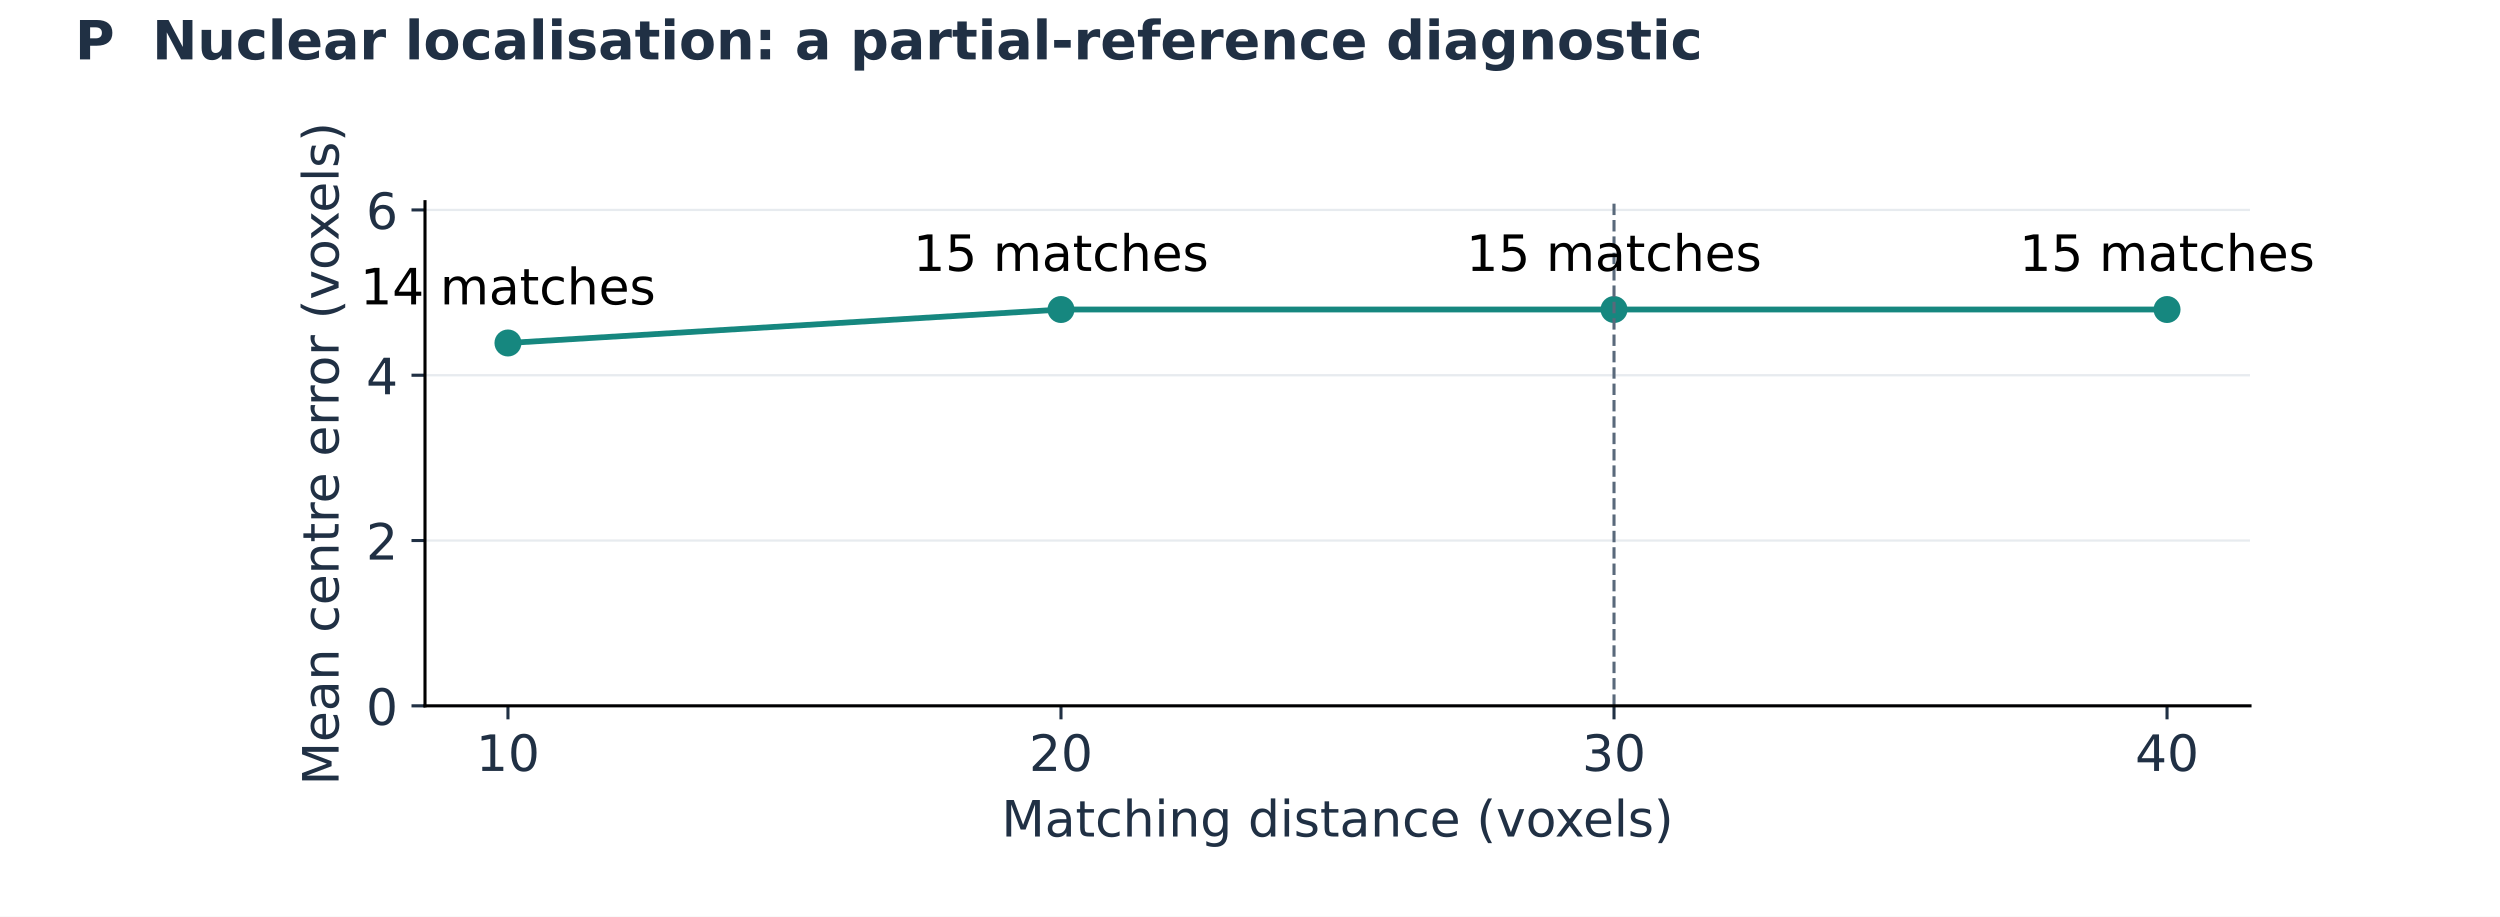
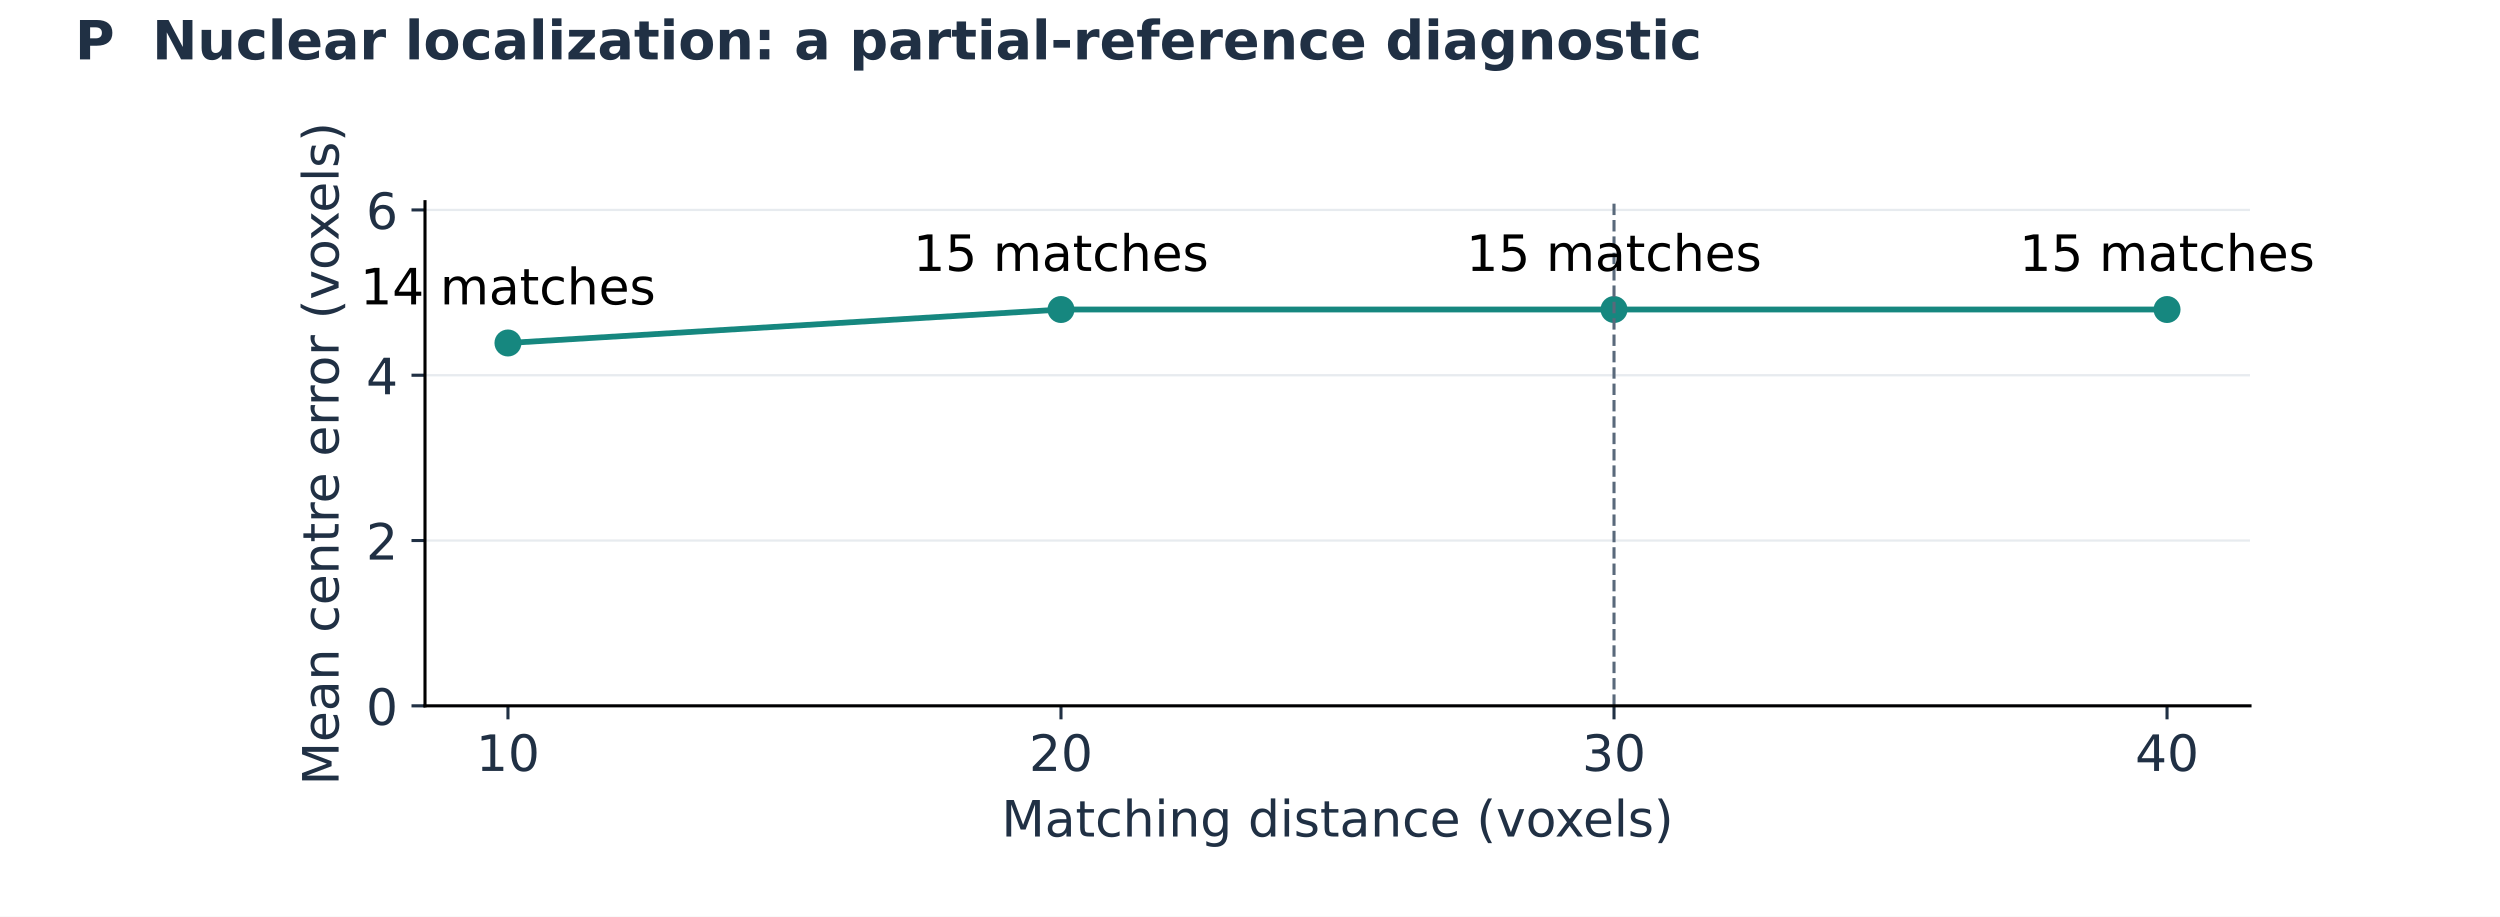
<svg xmlns="http://www.w3.org/2000/svg" xmlns:xlink="http://www.w3.org/1999/xlink" width="648pt" height="237.6pt" viewBox="0 0 648 237.6" version="1.1">
  <defs>
    <style type="text/css">*{stroke-linejoin: round; stroke-linecap: butt}</style>
  </defs>
  <g id="figure_1">
    <g id="patch_1">
      <path d="M 0 237.6 L 648 237.6 L 648 0 L 0 0 z " style="fill: #ffffff" />
    </g>
    <g id="axes_1">
      <g id="text_1">
        <g style="fill: #203044" transform="translate(19.44 15.38981) scale(0.14 -0.14)">
          <defs>
            <path id="DejaVuSans-Bold-33" d="M 588 4666 L 2584 4666 Q 3475 4666 3951 4270 Q 4428 3875 4428 3144 Q 4428 2409 3951 2014 Q 3475 1619 2584 1619 L 1791 1619 L 1791 0 L 588 0 L 588 4666 z M 1791 3794 L 1791 2491 L 2456 2491 Q 2806 2491 2997 2661 Q 3188 2831 3188 3144 Q 3188 3456 2997 3625 Q 2806 3794 2456 3794 L 1791 3794 z " transform="scale(0.015625)" />
            <path id="DejaVuSans-Bold-3" transform="scale(0.015625)" />
            <path id="DejaVuSans-Bold-31" d="M 588 4666 L 1931 4666 L 3628 1466 L 3628 4666 L 4769 4666 L 4769 0 L 3425 0 L 1728 3200 L 1728 0 L 588 0 L 588 4666 z " transform="scale(0.015625)" />
            <path id="DejaVuSans-Bold-58" d="M 500 1363 L 500 3500 L 1625 3500 L 1625 3150 Q 1625 2866 1622 2436 Q 1619 2006 1619 1863 Q 1619 1441 1641 1255 Q 1663 1069 1716 984 Q 1784 875 1895 815 Q 2006 756 2150 756 Q 2500 756 2700 1025 Q 2900 1294 2900 1772 L 2900 3500 L 4019 3500 L 4019 0 L 2900 0 L 2900 506 Q 2647 200 2364 54 Q 2081 -91 1741 -91 Q 1134 -91 817 281 Q 500 653 500 1363 z " transform="scale(0.015625)" />
            <path id="DejaVuSans-Bold-46" d="M 3366 3391 L 3366 2478 Q 3138 2634 2908 2709 Q 2678 2784 2431 2784 Q 1963 2784 1702 2511 Q 1441 2238 1441 1747 Q 1441 1256 1702 982 Q 1963 709 2431 709 Q 2694 709 2930 787 Q 3166 866 3366 1019 L 3366 103 Q 3103 6 2833 -42 Q 2563 -91 2291 -91 Q 1344 -91 809 395 Q 275 881 275 1747 Q 275 2613 809 3098 Q 1344 3584 2291 3584 Q 2566 3584 2833 3536 Q 3100 3488 3366 3391 z " transform="scale(0.015625)" />
            <path id="DejaVuSans-Bold-4f" d="M 538 4863 L 1656 4863 L 1656 0 L 538 0 L 538 4863 z " transform="scale(0.015625)" />
            <path id="DejaVuSans-Bold-48" d="M 4031 1759 L 4031 1441 L 1416 1441 Q 1456 1047 1700 850 Q 1944 653 2381 653 Q 2734 653 3104 758 Q 3475 863 3866 1075 L 3866 213 Q 3469 63 3072 -14 Q 2675 -91 2278 -91 Q 1328 -91 801 392 Q 275 875 275 1747 Q 275 2603 792 3093 Q 1309 3584 2216 3584 Q 3041 3584 3536 3087 Q 4031 2591 4031 1759 z M 2881 2131 Q 2881 2450 2695 2645 Q 2509 2841 2209 2841 Q 1884 2841 1681 2658 Q 1478 2475 1428 2131 L 2881 2131 z " transform="scale(0.015625)" />
            <path id="DejaVuSans-Bold-44" d="M 2106 1575 Q 1756 1575 1579 1456 Q 1403 1338 1403 1106 Q 1403 894 1545 773 Q 1688 653 1941 653 Q 2256 653 2472 879 Q 2688 1106 2688 1447 L 2688 1575 L 2106 1575 z M 3816 1997 L 3816 0 L 2688 0 L 2688 519 Q 2463 200 2181 54 Q 1900 -91 1497 -91 Q 953 -91 614 226 Q 275 544 275 1050 Q 275 1666 698 1953 Q 1122 2241 2028 2241 L 2688 2241 L 2688 2328 Q 2688 2594 2478 2717 Q 2269 2841 1825 2841 Q 1466 2841 1156 2769 Q 847 2697 581 2553 L 581 3406 Q 941 3494 1303 3539 Q 1666 3584 2028 3584 Q 2975 3584 3395 3211 Q 3816 2838 3816 1997 z " transform="scale(0.015625)" />
            <path id="DejaVuSans-Bold-55" d="M 3138 2547 Q 2991 2616 2845 2648 Q 2700 2681 2553 2681 Q 2122 2681 1889 2404 Q 1656 2128 1656 1613 L 1656 0 L 538 0 L 538 3500 L 1656 3500 L 1656 2925 Q 1872 3269 2151 3426 Q 2431 3584 2822 3584 Q 2878 3584 2943 3579 Q 3009 3575 3134 3559 L 3138 2547 z " transform="scale(0.015625)" />
            <path id="DejaVuSans-Bold-52" d="M 2203 2784 Q 1831 2784 1636 2517 Q 1441 2250 1441 1747 Q 1441 1244 1636 976 Q 1831 709 2203 709 Q 2569 709 2762 976 Q 2956 1244 2956 1747 Q 2956 2250 2762 2517 Q 2569 2784 2203 2784 z M 2203 3584 Q 3106 3584 3614 3096 Q 4122 2609 4122 1747 Q 4122 884 3614 396 Q 3106 -91 2203 -91 Q 1297 -91 786 396 Q 275 884 275 1747 Q 275 2609 786 3096 Q 1297 3584 2203 3584 z " transform="scale(0.015625)" />
            <path id="DejaVuSans-Bold-4c" d="M 538 3500 L 1656 3500 L 1656 0 L 538 0 L 538 3500 z M 538 4863 L 1656 4863 L 1656 3950 L 538 3950 L 538 4863 z " transform="scale(0.015625)" />
-             <path id="DejaVuSans-Bold-56" d="M 3272 3391 L 3272 2541 Q 2913 2691 2578 2766 Q 2244 2841 1947 2841 Q 1628 2841 1473 2761 Q 1319 2681 1319 2516 Q 1319 2381 1436 2309 Q 1553 2238 1856 2203 L 2053 2175 Q 2913 2066 3209 1816 Q 3506 1566 3506 1031 Q 3506 472 3093 190 Q 2681 -91 1863 -91 Q 1516 -91 1145 -36 Q 775 19 384 128 L 384 978 Q 719 816 1070 734 Q 1422 653 1784 653 Q 2113 653 2278 743 Q 2444 834 2444 1013 Q 2444 1163 2330 1236 Q 2216 1309 1875 1350 L 1678 1375 Q 931 1469 631 1722 Q 331 1975 331 2491 Q 331 3047 712 3315 Q 1094 3584 1881 3584 Q 2191 3584 2531 3537 Q 2872 3491 3272 3391 z " transform="scale(0.015625)" />
+             <path id="DejaVuSans-Bold-5d" d="M 366 3500 L 3419 3500 L 3419 2719 L 1575 800 L 3419 800 L 3419 0 L 288 0 L 288 781 L 2131 2700 L 366 2700 L 366 3500 z " transform="scale(0.015625)" />
            <path id="DejaVuSans-Bold-57" d="M 1759 4494 L 1759 3500 L 2913 3500 L 2913 2700 L 1759 2700 L 1759 1216 Q 1759 972 1856 886 Q 1953 800 2241 800 L 2816 800 L 2816 0 L 1856 0 Q 1194 0 917 276 Q 641 553 641 1216 L 641 2700 L 84 2700 L 84 3500 L 641 3500 L 641 4494 L 1759 4494 z " transform="scale(0.015625)" />
            <path id="DejaVuSans-Bold-51" d="M 4056 2131 L 4056 0 L 2931 0 L 2931 347 L 2931 1631 Q 2931 2084 2911 2256 Q 2891 2428 2841 2509 Q 2775 2619 2662 2680 Q 2550 2741 2406 2741 Q 2056 2741 1856 2470 Q 1656 2200 1656 1722 L 1656 0 L 538 0 L 538 3500 L 1656 3500 L 1656 2988 Q 1909 3294 2193 3439 Q 2478 3584 2822 3584 Q 3428 3584 3742 3212 Q 4056 2841 4056 2131 z " transform="scale(0.015625)" />
            <path id="DejaVuSans-Bold-1d" d="M 716 3500 L 1844 3500 L 1844 2291 L 716 2291 L 716 3500 z M 716 1209 L 1844 1209 L 1844 0 L 716 0 L 716 1209 z " transform="scale(0.015625)" />
            <path id="DejaVuSans-Bold-53" d="M 1656 506 L 1656 -1331 L 538 -1331 L 538 3500 L 1656 3500 L 1656 2988 Q 1888 3294 2169 3439 Q 2450 3584 2816 3584 Q 3463 3584 3878 3070 Q 4294 2556 4294 1747 Q 4294 938 3878 423 Q 3463 -91 2816 -91 Q 2450 -91 2169 54 Q 1888 200 1656 506 z M 2400 2772 Q 2041 2772 1848 2508 Q 1656 2244 1656 1747 Q 1656 1250 1848 986 Q 2041 722 2400 722 Q 2759 722 2948 984 Q 3138 1247 3138 1747 Q 3138 2247 2948 2509 Q 2759 2772 2400 2772 z " transform="scale(0.015625)" />
            <path id="DejaVuSans-Bold-10" d="M 347 2297 L 2309 2297 L 2309 1388 L 347 1388 L 347 2297 z " transform="scale(0.015625)" />
            <path id="DejaVuSans-Bold-49" d="M 2841 4863 L 2841 4128 L 2222 4128 Q 1984 4128 1890 4042 Q 1797 3956 1797 3744 L 1797 3500 L 2753 3500 L 2753 2700 L 1797 2700 L 1797 0 L 678 0 L 678 2700 L 122 2700 L 122 3500 L 678 3500 L 678 3744 Q 678 4316 997 4589 Q 1316 4863 1984 4863 L 2841 4863 z " transform="scale(0.015625)" />
            <path id="DejaVuSans-Bold-47" d="M 2919 2988 L 2919 4863 L 4044 4863 L 4044 0 L 2919 0 L 2919 506 Q 2688 197 2409 53 Q 2131 -91 1766 -91 Q 1119 -91 703 423 Q 288 938 288 1747 Q 288 2556 703 3070 Q 1119 3584 1766 3584 Q 2128 3584 2408 3439 Q 2688 3294 2919 2988 z M 2181 722 Q 2541 722 2730 984 Q 2919 1247 2919 1747 Q 2919 2247 2730 2509 Q 2541 2772 2181 2772 Q 1825 2772 1636 2509 Q 1447 2247 1447 1747 Q 1447 1247 1636 984 Q 1825 722 2181 722 z " transform="scale(0.015625)" />
            <path id="DejaVuSans-Bold-4a" d="M 2919 594 Q 2688 288 2409 144 Q 2131 0 1766 0 Q 1125 0 706 504 Q 288 1009 288 1791 Q 288 2575 706 3076 Q 1125 3578 1766 3578 Q 2131 3578 2409 3434 Q 2688 3291 2919 2981 L 2919 3500 L 4044 3500 L 4044 353 Q 4044 -491 3511 -936 Q 2978 -1381 1966 -1381 Q 1638 -1381 1331 -1331 Q 1025 -1281 716 -1178 L 716 -306 Q 1009 -475 1290 -558 Q 1572 -641 1856 -641 Q 2406 -641 2662 -400 Q 2919 -159 2919 353 L 2919 594 z M 2181 2772 Q 1834 2772 1640 2515 Q 1447 2259 1447 1791 Q 1447 1309 1634 1061 Q 1822 813 2181 813 Q 2531 813 2725 1069 Q 2919 1325 2919 1791 Q 2919 2259 2725 2515 Q 2531 2772 2181 2772 z " transform="scale(0.015625)" />
+             <path id="DejaVuSans-Bold-56" d="M 3272 3391 L 3272 2541 Q 2913 2691 2578 2766 Q 2244 2841 1947 2841 Q 1628 2841 1473 2761 Q 1319 2681 1319 2516 Q 1319 2381 1436 2309 Q 1553 2238 1856 2203 L 2053 2175 Q 2913 2066 3209 1816 Q 3506 1566 3506 1031 Q 3506 472 3093 190 Q 2681 -91 1863 -91 Q 1516 -91 1145 -36 Q 775 19 384 128 L 384 978 Q 719 816 1070 734 Q 1422 653 1784 653 Q 2113 653 2278 743 Q 2444 834 2444 1013 Q 2444 1163 2330 1236 Q 2216 1309 1875 1350 L 1678 1375 Q 931 1469 631 1722 Q 331 1975 331 2491 Q 331 3047 712 3315 Q 1094 3584 1881 3584 Q 2191 3584 2531 3537 Q 2872 3491 3272 3391 z " transform="scale(0.015625)" />
          </defs>
          <use xlink:href="#DejaVuSans-Bold-33" />
          <use xlink:href="#DejaVuSans-Bold-3" transform="translate(73.29688 0)" />
          <use xlink:href="#DejaVuSans-Bold-3" transform="translate(108.1094 0)" />
          <use xlink:href="#DejaVuSans-Bold-31" transform="translate(142.9219 0)" />
          <use xlink:href="#DejaVuSans-Bold-58" transform="translate(226.6094 0)" />
          <use xlink:href="#DejaVuSans-Bold-46" transform="translate(297.7969 0)" />
          <use xlink:href="#DejaVuSans-Bold-4f" transform="translate(357.0781 0)" />
          <use xlink:href="#DejaVuSans-Bold-48" transform="translate(391.3594 0)" />
          <use xlink:href="#DejaVuSans-Bold-44" transform="translate(459.1875 0)" />
          <use xlink:href="#DejaVuSans-Bold-55" transform="translate(526.6719 0)" />
          <use xlink:href="#DejaVuSans-Bold-3" transform="translate(575.9844 0)" />
          <use xlink:href="#DejaVuSans-Bold-4f" transform="translate(610.7969 0)" />
          <use xlink:href="#DejaVuSans-Bold-52" transform="translate(645.0781 0)" />
          <use xlink:href="#DejaVuSans-Bold-46" transform="translate(713.7812 0)" />
          <use xlink:href="#DejaVuSans-Bold-44" transform="translate(773.0625 0)" />
          <use xlink:href="#DejaVuSans-Bold-4f" transform="translate(840.5469 0)" />
          <use xlink:href="#DejaVuSans-Bold-4c" transform="translate(874.8281 0)" />
-           <use xlink:href="#DejaVuSans-Bold-56" transform="translate(909.1094 0)" />
-           <use xlink:href="#DejaVuSans-Bold-44" transform="translate(968.625 0)" />
-           <use xlink:href="#DejaVuSans-Bold-57" transform="translate(1036.109 0)" />
-           <use xlink:href="#DejaVuSans-Bold-4c" transform="translate(1083.906 0)" />
-           <use xlink:href="#DejaVuSans-Bold-52" transform="translate(1118.188 0)" />
-           <use xlink:href="#DejaVuSans-Bold-51" transform="translate(1186.891 0)" />
-           <use xlink:href="#DejaVuSans-Bold-1d" transform="translate(1258.078 0)" />
-           <use xlink:href="#DejaVuSans-Bold-3" transform="translate(1298.062 0)" />
-           <use xlink:href="#DejaVuSans-Bold-44" transform="translate(1332.875 0)" />
-           <use xlink:href="#DejaVuSans-Bold-3" transform="translate(1400.359 0)" />
-           <use xlink:href="#DejaVuSans-Bold-53" transform="translate(1435.172 0)" />
-           <use xlink:href="#DejaVuSans-Bold-44" transform="translate(1506.75 0)" />
-           <use xlink:href="#DejaVuSans-Bold-55" transform="translate(1574.234 0)" />
-           <use xlink:href="#DejaVuSans-Bold-57" transform="translate(1623.547 0)" />
-           <use xlink:href="#DejaVuSans-Bold-4c" transform="translate(1671.344 0)" />
-           <use xlink:href="#DejaVuSans-Bold-44" transform="translate(1705.625 0)" />
-           <use xlink:href="#DejaVuSans-Bold-4f" transform="translate(1773.109 0)" />
-           <use xlink:href="#DejaVuSans-Bold-10" transform="translate(1807.391 0)" />
-           <use xlink:href="#DejaVuSans-Bold-55" transform="translate(1848.891 0)" />
-           <use xlink:href="#DejaVuSans-Bold-48" transform="translate(1898.203 0)" />
-           <use xlink:href="#DejaVuSans-Bold-49" transform="translate(1966.031 0)" />
-           <use xlink:href="#DejaVuSans-Bold-48" transform="translate(2009.531 0)" />
-           <use xlink:href="#DejaVuSans-Bold-55" transform="translate(2077.359 0)" />
-           <use xlink:href="#DejaVuSans-Bold-48" transform="translate(2126.672 0)" />
-           <use xlink:href="#DejaVuSans-Bold-51" transform="translate(2194.5 0)" />
-           <use xlink:href="#DejaVuSans-Bold-46" transform="translate(2265.688 0)" />
-           <use xlink:href="#DejaVuSans-Bold-48" transform="translate(2324.969 0)" />
-           <use xlink:href="#DejaVuSans-Bold-3" transform="translate(2392.797 0)" />
-           <use xlink:href="#DejaVuSans-Bold-47" transform="translate(2427.609 0)" />
-           <use xlink:href="#DejaVuSans-Bold-4c" transform="translate(2499.188 0)" />
-           <use xlink:href="#DejaVuSans-Bold-44" transform="translate(2533.469 0)" />
-           <use xlink:href="#DejaVuSans-Bold-4a" transform="translate(2600.953 0)" />
-           <use xlink:href="#DejaVuSans-Bold-51" transform="translate(2672.531 0)" />
-           <use xlink:href="#DejaVuSans-Bold-52" transform="translate(2743.719 0)" />
-           <use xlink:href="#DejaVuSans-Bold-56" transform="translate(2812.422 0)" />
-           <use xlink:href="#DejaVuSans-Bold-57" transform="translate(2871.938 0)" />
-           <use xlink:href="#DejaVuSans-Bold-4c" transform="translate(2919.734 0)" />
-           <use xlink:href="#DejaVuSans-Bold-46" transform="translate(2954.016 0)" />
+           <use xlink:href="#DejaVuSans-Bold-5d" transform="translate(909.1094 0)" />
+           <use xlink:href="#DejaVuSans-Bold-44" transform="translate(967.3125 0)" />
+           <use xlink:href="#DejaVuSans-Bold-57" transform="translate(1034.797 0)" />
+           <use xlink:href="#DejaVuSans-Bold-4c" transform="translate(1082.594 0)" />
+           <use xlink:href="#DejaVuSans-Bold-52" transform="translate(1116.875 0)" />
+           <use xlink:href="#DejaVuSans-Bold-51" transform="translate(1185.578 0)" />
+           <use xlink:href="#DejaVuSans-Bold-1d" transform="translate(1256.766 0)" />
+           <use xlink:href="#DejaVuSans-Bold-3" transform="translate(1296.75 0)" />
+           <use xlink:href="#DejaVuSans-Bold-44" transform="translate(1331.562 0)" />
+           <use xlink:href="#DejaVuSans-Bold-3" transform="translate(1399.047 0)" />
+           <use xlink:href="#DejaVuSans-Bold-53" transform="translate(1433.859 0)" />
+           <use xlink:href="#DejaVuSans-Bold-44" transform="translate(1505.438 0)" />
+           <use xlink:href="#DejaVuSans-Bold-55" transform="translate(1572.922 0)" />
+           <use xlink:href="#DejaVuSans-Bold-57" transform="translate(1622.234 0)" />
+           <use xlink:href="#DejaVuSans-Bold-4c" transform="translate(1670.031 0)" />
+           <use xlink:href="#DejaVuSans-Bold-44" transform="translate(1704.312 0)" />
+           <use xlink:href="#DejaVuSans-Bold-4f" transform="translate(1771.797 0)" />
+           <use xlink:href="#DejaVuSans-Bold-10" transform="translate(1806.078 0)" />
+           <use xlink:href="#DejaVuSans-Bold-55" transform="translate(1847.578 0)" />
+           <use xlink:href="#DejaVuSans-Bold-48" transform="translate(1896.891 0)" />
+           <use xlink:href="#DejaVuSans-Bold-49" transform="translate(1964.719 0)" />
+           <use xlink:href="#DejaVuSans-Bold-48" transform="translate(2008.219 0)" />
+           <use xlink:href="#DejaVuSans-Bold-55" transform="translate(2076.047 0)" />
+           <use xlink:href="#DejaVuSans-Bold-48" transform="translate(2125.359 0)" />
+           <use xlink:href="#DejaVuSans-Bold-51" transform="translate(2193.188 0)" />
+           <use xlink:href="#DejaVuSans-Bold-46" transform="translate(2264.375 0)" />
+           <use xlink:href="#DejaVuSans-Bold-48" transform="translate(2323.656 0)" />
+           <use xlink:href="#DejaVuSans-Bold-3" transform="translate(2391.484 0)" />
+           <use xlink:href="#DejaVuSans-Bold-47" transform="translate(2426.297 0)" />
+           <use xlink:href="#DejaVuSans-Bold-4c" transform="translate(2497.875 0)" />
+           <use xlink:href="#DejaVuSans-Bold-44" transform="translate(2532.156 0)" />
+           <use xlink:href="#DejaVuSans-Bold-4a" transform="translate(2599.641 0)" />
+           <use xlink:href="#DejaVuSans-Bold-51" transform="translate(2671.219 0)" />
+           <use xlink:href="#DejaVuSans-Bold-52" transform="translate(2742.406 0)" />
+           <use xlink:href="#DejaVuSans-Bold-56" transform="translate(2811.109 0)" />
+           <use xlink:href="#DejaVuSans-Bold-57" transform="translate(2870.625 0)" />
+           <use xlink:href="#DejaVuSans-Bold-4c" transform="translate(2918.422 0)" />
+           <use xlink:href="#DejaVuSans-Bold-46" transform="translate(2952.703 0)" />
        </g>
      </g>
    </g>
    <g id="axes_2">
      <g id="patch_2">
        <path d="M 110.16 182.952 L 583.2 182.952 L 583.2 52.272 L 110.16 52.272 z " style="fill: #ffffff" />
      </g>
      <g id="matplotlib.axis_1">
        <g id="xtick_1">
          <g id="line2d_1">
            <defs>
-               <path id="m817cbcce31" d="M 0 0 L 0 3.5 " style="stroke: #203044; stroke-width: 0.8" />
+               <path id="m02e04099f9" d="M 0 0 L 0 3.5 " style="stroke: #203044; stroke-width: 0.8" />
            </defs>
            <g>
-               <use xlink:href="#m817cbcce31" x="131.662" y="182.952" style="fill: #203044; stroke: #203044; stroke-width: 0.8" />
+               <use xlink:href="#m02e04099f9" x="131.662" y="182.952" style="fill: #203044; stroke: #203044; stroke-width: 0.8" />
            </g>
          </g>
          <g id="text_2">
            <g style="fill: #203044" transform="translate(123.3906 199.829) scale(0.13 -0.13)">
              <defs>
                <path id="DejaVuSans-14" d="M 794 531 L 1825 531 L 1825 4091 L 703 3866 L 703 4441 L 1819 4666 L 2450 4666 L 2450 531 L 3481 531 L 3481 0 L 794 0 L 794 531 z " transform="scale(0.015625)" />
                <path id="DejaVuSans-13" d="M 2034 4250 Q 1547 4250 1301 3770 Q 1056 3291 1056 2328 Q 1056 1369 1301 889 Q 1547 409 2034 409 Q 2525 409 2770 889 Q 3016 1369 3016 2328 Q 3016 3291 2770 3770 Q 2525 4250 2034 4250 z M 2034 4750 Q 2819 4750 3233 4129 Q 3647 3509 3647 2328 Q 3647 1150 3233 529 Q 2819 -91 2034 -91 Q 1250 -91 836 529 Q 422 1150 422 2328 Q 422 3509 836 4129 Q 1250 4750 2034 4750 z " transform="scale(0.015625)" />
              </defs>
              <use xlink:href="#DejaVuSans-14" />
              <use xlink:href="#DejaVuSans-13" transform="translate(63.625 0)" />
            </g>
          </g>
        </g>
        <g id="xtick_2">
          <g id="line2d_2">
            <g>
-               <use xlink:href="#m817cbcce31" x="275.007" y="182.952" style="fill: #203044; stroke: #203044; stroke-width: 0.8" />
+               <use xlink:href="#m02e04099f9" x="275.007" y="182.952" style="fill: #203044; stroke: #203044; stroke-width: 0.8" />
            </g>
          </g>
          <g id="text_3">
            <g style="fill: #203044" transform="translate(266.736 199.829) scale(0.13 -0.13)">
              <defs>
                <path id="DejaVuSans-15" d="M 1228 531 L 3431 531 L 3431 0 L 469 0 L 469 531 Q 828 903 1448 1529 Q 2069 2156 2228 2338 Q 2531 2678 2651 2914 Q 2772 3150 2772 3378 Q 2772 3750 2511 3984 Q 2250 4219 1831 4219 Q 1534 4219 1204 4116 Q 875 4013 500 3803 L 500 4441 Q 881 4594 1212 4672 Q 1544 4750 1819 4750 Q 2544 4750 2975 4387 Q 3406 4025 3406 3419 Q 3406 3131 3298 2873 Q 3191 2616 2906 2266 Q 2828 2175 2409 1742 Q 1991 1309 1228 531 z " transform="scale(0.015625)" />
              </defs>
              <use xlink:href="#DejaVuSans-15" />
              <use xlink:href="#DejaVuSans-13" transform="translate(63.625 0)" />
            </g>
          </g>
        </g>
        <g id="xtick_3">
          <g id="line2d_3">
            <g>
-               <use xlink:href="#m817cbcce31" x="418.353" y="182.952" style="fill: #203044; stroke: #203044; stroke-width: 0.8" />
+               <use xlink:href="#m02e04099f9" x="418.353" y="182.952" style="fill: #203044; stroke: #203044; stroke-width: 0.8" />
            </g>
          </g>
          <g id="text_4">
            <g style="fill: #203044" transform="translate(410.0815 199.829) scale(0.13 -0.13)">
              <defs>
                <path id="DejaVuSans-16" d="M 2597 2516 Q 3050 2419 3304 2112 Q 3559 1806 3559 1356 Q 3559 666 3084 287 Q 2609 -91 1734 -91 Q 1441 -91 1130 -33 Q 819 25 488 141 L 488 750 Q 750 597 1062 519 Q 1375 441 1716 441 Q 2309 441 2620 675 Q 2931 909 2931 1356 Q 2931 1769 2642 2001 Q 2353 2234 1838 2234 L 1294 2234 L 1294 2753 L 1863 2753 Q 2328 2753 2575 2939 Q 2822 3125 2822 3475 Q 2822 3834 2567 4026 Q 2313 4219 1838 4219 Q 1578 4219 1281 4162 Q 984 4106 628 3988 L 628 4550 Q 988 4650 1302 4700 Q 1616 4750 1894 4750 Q 2613 4750 3031 4423 Q 3450 4097 3450 3541 Q 3450 3153 3228 2886 Q 3006 2619 2597 2516 z " transform="scale(0.015625)" />
              </defs>
              <use xlink:href="#DejaVuSans-16" />
              <use xlink:href="#DejaVuSans-13" transform="translate(63.625 0)" />
            </g>
          </g>
        </g>
        <g id="xtick_4">
          <g id="line2d_4">
            <g>
-               <use xlink:href="#m817cbcce31" x="561.698" y="182.952" style="fill: #203044; stroke: #203044; stroke-width: 0.8" />
+               <use xlink:href="#m02e04099f9" x="561.698" y="182.952" style="fill: #203044; stroke: #203044; stroke-width: 0.8" />
            </g>
          </g>
          <g id="text_5">
            <g style="fill: #203044" transform="translate(553.4269 199.829) scale(0.13 -0.13)">
              <defs>
                <path id="DejaVuSans-17" d="M 2419 4116 L 825 1625 L 2419 1625 L 2419 4116 z M 2253 4666 L 3047 4666 L 3047 1625 L 3713 1625 L 3713 1100 L 3047 1100 L 3047 0 L 2419 0 L 2419 1100 L 313 1100 L 313 1709 L 2253 4666 z " transform="scale(0.015625)" />
              </defs>
              <use xlink:href="#DejaVuSans-17" />
              <use xlink:href="#DejaVuSans-13" transform="translate(63.625 0)" />
            </g>
          </g>
        </g>
        <g id="text_6">
          <g style="fill: #203044" transform="translate(259.5861 216.83) scale(0.13 -0.13)">
            <defs>
              <path id="DejaVuSans-30" d="M 628 4666 L 1569 4666 L 2759 1491 L 3956 4666 L 4897 4666 L 4897 0 L 4281 0 L 4281 4097 L 3078 897 L 2444 897 L 1241 4097 L 1241 0 L 628 0 L 628 4666 z " transform="scale(0.015625)" />
              <path id="DejaVuSans-44" d="M 2194 1759 Q 1497 1759 1228 1600 Q 959 1441 959 1056 Q 959 750 1161 570 Q 1363 391 1709 391 Q 2188 391 2477 730 Q 2766 1069 2766 1631 L 2766 1759 L 2194 1759 z M 3341 1997 L 3341 0 L 2766 0 L 2766 531 Q 2569 213 2275 61 Q 1981 -91 1556 -91 Q 1019 -91 701 211 Q 384 513 384 1019 Q 384 1609 779 1909 Q 1175 2209 1959 2209 L 2766 2209 L 2766 2266 Q 2766 2663 2505 2880 Q 2244 3097 1772 3097 Q 1472 3097 1187 3025 Q 903 2953 641 2809 L 641 3341 Q 956 3463 1253 3523 Q 1550 3584 1831 3584 Q 2591 3584 2966 3190 Q 3341 2797 3341 1997 z " transform="scale(0.015625)" />
              <path id="DejaVuSans-57" d="M 1172 4494 L 1172 3500 L 2356 3500 L 2356 3053 L 1172 3053 L 1172 1153 Q 1172 725 1289 603 Q 1406 481 1766 481 L 2356 481 L 2356 0 L 1766 0 Q 1100 0 847 248 Q 594 497 594 1153 L 594 3053 L 172 3053 L 172 3500 L 594 3500 L 594 4494 L 1172 4494 z " transform="scale(0.015625)" />
              <path id="DejaVuSans-46" d="M 3122 3366 L 3122 2828 Q 2878 2963 2633 3030 Q 2388 3097 2138 3097 Q 1578 3097 1268 2742 Q 959 2388 959 1747 Q 959 1106 1268 751 Q 1578 397 2138 397 Q 2388 397 2633 464 Q 2878 531 3122 666 L 3122 134 Q 2881 22 2623 -34 Q 2366 -91 2075 -91 Q 1284 -91 818 406 Q 353 903 353 1747 Q 353 2603 823 3093 Q 1294 3584 2113 3584 Q 2378 3584 2631 3529 Q 2884 3475 3122 3366 z " transform="scale(0.015625)" />
              <path id="DejaVuSans-4b" d="M 3513 2113 L 3513 0 L 2938 0 L 2938 2094 Q 2938 2591 2744 2837 Q 2550 3084 2163 3084 Q 1697 3084 1428 2787 Q 1159 2491 1159 1978 L 1159 0 L 581 0 L 581 4863 L 1159 4863 L 1159 2956 Q 1366 3272 1645 3428 Q 1925 3584 2291 3584 Q 2894 3584 3203 3211 Q 3513 2838 3513 2113 z " transform="scale(0.015625)" />
              <path id="DejaVuSans-4c" d="M 603 3500 L 1178 3500 L 1178 0 L 603 0 L 603 3500 z M 603 4863 L 1178 4863 L 1178 4134 L 603 4134 L 603 4863 z " transform="scale(0.015625)" />
              <path id="DejaVuSans-51" d="M 3513 2113 L 3513 0 L 2938 0 L 2938 2094 Q 2938 2591 2744 2837 Q 2550 3084 2163 3084 Q 1697 3084 1428 2787 Q 1159 2491 1159 1978 L 1159 0 L 581 0 L 581 3500 L 1159 3500 L 1159 2956 Q 1366 3272 1645 3428 Q 1925 3584 2291 3584 Q 2894 3584 3203 3211 Q 3513 2838 3513 2113 z " transform="scale(0.015625)" />
              <path id="DejaVuSans-4a" d="M 2906 1791 Q 2906 2416 2648 2759 Q 2391 3103 1925 3103 Q 1463 3103 1205 2759 Q 947 2416 947 1791 Q 947 1169 1205 825 Q 1463 481 1925 481 Q 2391 481 2648 825 Q 2906 1169 2906 1791 z M 3481 434 Q 3481 -459 3084 -895 Q 2688 -1331 1869 -1331 Q 1566 -1331 1297 -1286 Q 1028 -1241 775 -1147 L 775 -588 Q 1028 -725 1275 -790 Q 1522 -856 1778 -856 Q 2344 -856 2625 -561 Q 2906 -266 2906 331 L 2906 616 Q 2728 306 2450 153 Q 2172 0 1784 0 Q 1141 0 747 490 Q 353 981 353 1791 Q 353 2603 747 3093 Q 1141 3584 1784 3584 Q 2172 3584 2450 3431 Q 2728 3278 2906 2969 L 2906 3500 L 3481 3500 L 3481 434 z " transform="scale(0.015625)" />
              <path id="DejaVuSans-3" transform="scale(0.015625)" />
              <path id="DejaVuSans-47" d="M 2906 2969 L 2906 4863 L 3481 4863 L 3481 0 L 2906 0 L 2906 525 Q 2725 213 2448 61 Q 2172 -91 1784 -91 Q 1150 -91 751 415 Q 353 922 353 1747 Q 353 2572 751 3078 Q 1150 3584 1784 3584 Q 2172 3584 2448 3432 Q 2725 3281 2906 2969 z M 947 1747 Q 947 1113 1208 752 Q 1469 391 1925 391 Q 2381 391 2643 752 Q 2906 1113 2906 1747 Q 2906 2381 2643 2742 Q 2381 3103 1925 3103 Q 1469 3103 1208 2742 Q 947 2381 947 1747 z " transform="scale(0.015625)" />
              <path id="DejaVuSans-56" d="M 2834 3397 L 2834 2853 Q 2591 2978 2328 3040 Q 2066 3103 1784 3103 Q 1356 3103 1142 2972 Q 928 2841 928 2578 Q 928 2378 1081 2264 Q 1234 2150 1697 2047 L 1894 2003 Q 2506 1872 2764 1633 Q 3022 1394 3022 966 Q 3022 478 2636 193 Q 2250 -91 1575 -91 Q 1294 -91 989 -36 Q 684 19 347 128 L 347 722 Q 666 556 975 473 Q 1284 391 1588 391 Q 1994 391 2212 530 Q 2431 669 2431 922 Q 2431 1156 2273 1281 Q 2116 1406 1581 1522 L 1381 1569 Q 847 1681 609 1914 Q 372 2147 372 2553 Q 372 3047 722 3315 Q 1072 3584 1716 3584 Q 2034 3584 2315 3537 Q 2597 3491 2834 3397 z " transform="scale(0.015625)" />
              <path id="DejaVuSans-48" d="M 3597 1894 L 3597 1613 L 953 1613 Q 991 1019 1311 708 Q 1631 397 2203 397 Q 2534 397 2845 478 Q 3156 559 3463 722 L 3463 178 Q 3153 47 2828 -22 Q 2503 -91 2169 -91 Q 1331 -91 842 396 Q 353 884 353 1716 Q 353 2575 817 3079 Q 1281 3584 2069 3584 Q 2775 3584 3186 3129 Q 3597 2675 3597 1894 z M 3022 2063 Q 3016 2534 2758 2815 Q 2500 3097 2075 3097 Q 1594 3097 1305 2825 Q 1016 2553 972 2059 L 3022 2063 z " transform="scale(0.015625)" />
              <path id="DejaVuSans-b" d="M 1984 4856 Q 1566 4138 1362 3434 Q 1159 2731 1159 2009 Q 1159 1288 1364 580 Q 1569 -128 1984 -844 L 1484 -844 Q 1016 -109 783 600 Q 550 1309 550 2009 Q 550 2706 781 3412 Q 1013 4119 1484 4856 L 1984 4856 z " transform="scale(0.015625)" />
              <path id="DejaVuSans-59" d="M 191 3500 L 800 3500 L 1894 563 L 2988 3500 L 3597 3500 L 2284 0 L 1503 0 L 191 3500 z " transform="scale(0.015625)" />
              <path id="DejaVuSans-52" d="M 1959 3097 Q 1497 3097 1228 2736 Q 959 2375 959 1747 Q 959 1119 1226 758 Q 1494 397 1959 397 Q 2419 397 2687 759 Q 2956 1122 2956 1747 Q 2956 2369 2687 2733 Q 2419 3097 1959 3097 z M 1959 3584 Q 2709 3584 3137 3096 Q 3566 2609 3566 1747 Q 3566 888 3137 398 Q 2709 -91 1959 -91 Q 1206 -91 779 398 Q 353 888 353 1747 Q 353 2609 779 3096 Q 1206 3584 1959 3584 z " transform="scale(0.015625)" />
              <path id="DejaVuSans-5b" d="M 3513 3500 L 2247 1797 L 3578 0 L 2900 0 L 1881 1375 L 863 0 L 184 0 L 1544 1831 L 300 3500 L 978 3500 L 1906 2253 L 2834 3500 L 3513 3500 z " transform="scale(0.015625)" />
              <path id="DejaVuSans-4f" d="M 603 4863 L 1178 4863 L 1178 0 L 603 0 L 603 4863 z " transform="scale(0.015625)" />
              <path id="DejaVuSans-c" d="M 513 4856 L 1013 4856 Q 1481 4119 1714 3412 Q 1947 2706 1947 2009 Q 1947 1309 1714 600 Q 1481 -109 1013 -844 L 513 -844 Q 928 -128 1133 580 Q 1338 1288 1338 2009 Q 1338 2731 1133 3434 Q 928 4138 513 4856 z " transform="scale(0.015625)" />
            </defs>
            <use xlink:href="#DejaVuSans-30" />
            <use xlink:href="#DejaVuSans-44" transform="translate(86.28125 0)" />
            <use xlink:href="#DejaVuSans-57" transform="translate(147.5625 0)" />
            <use xlink:href="#DejaVuSans-46" transform="translate(186.7656 0)" />
            <use xlink:href="#DejaVuSans-4b" transform="translate(241.75 0)" />
            <use xlink:href="#DejaVuSans-4c" transform="translate(305.125 0)" />
            <use xlink:href="#DejaVuSans-51" transform="translate(332.9062 0)" />
            <use xlink:href="#DejaVuSans-4a" transform="translate(396.2812 0)" />
            <use xlink:href="#DejaVuSans-3" transform="translate(459.7656 0)" />
            <use xlink:href="#DejaVuSans-47" transform="translate(491.5469 0)" />
            <use xlink:href="#DejaVuSans-4c" transform="translate(555.0312 0)" />
            <use xlink:href="#DejaVuSans-56" transform="translate(582.8125 0)" />
            <use xlink:href="#DejaVuSans-57" transform="translate(634.9062 0)" />
            <use xlink:href="#DejaVuSans-44" transform="translate(674.1094 0)" />
            <use xlink:href="#DejaVuSans-51" transform="translate(735.3906 0)" />
            <use xlink:href="#DejaVuSans-46" transform="translate(798.7656 0)" />
            <use xlink:href="#DejaVuSans-48" transform="translate(853.75 0)" />
            <use xlink:href="#DejaVuSans-3" transform="translate(915.2812 0)" />
            <use xlink:href="#DejaVuSans-b" transform="translate(947.0625 0)" />
            <use xlink:href="#DejaVuSans-59" transform="translate(986.0781 0)" />
            <use xlink:href="#DejaVuSans-52" transform="translate(1045.266 0)" />
            <use xlink:href="#DejaVuSans-5b" transform="translate(1103.375 0)" />
            <use xlink:href="#DejaVuSans-48" transform="translate(1159.484 0)" />
            <use xlink:href="#DejaVuSans-4f" transform="translate(1221.016 0)" />
            <use xlink:href="#DejaVuSans-56" transform="translate(1248.797 0)" />
            <use xlink:href="#DejaVuSans-c" transform="translate(1300.891 0)" />
          </g>
        </g>
      </g>
      <g id="matplotlib.axis_2">
        <g id="ytick_1">
          <g id="line2d_5">
-             <path d="M 110.16 182.952 L 583.2 182.952 " clip-path="url(#pc34bc1e2f3)" style="fill: none; stroke: #e7ebef; stroke-width: 0.6; stroke-linecap: square" />
+             <path d="M 110.16 182.952 L 583.2 182.952 " clip-path="url(#p6346925e0e)" style="fill: none; stroke: #e7ebef; stroke-width: 0.6; stroke-linecap: square" />
          </g>
          <g id="line2d_6">
            <defs>
-               <path id="m04b9cdc0f3" d="M 0 0 L -3.5 0 " style="stroke: #203044; stroke-width: 0.8" />
+               <path id="m369f2bf52b" d="M 0 0 L -3.5 0 " style="stroke: #203044; stroke-width: 0.8" />
            </defs>
            <g>
-               <use xlink:href="#m04b9cdc0f3" x="110.16" y="182.952" style="fill: #203044; stroke: #203044; stroke-width: 0.8" />
+               <use xlink:href="#m369f2bf52b" x="110.16" y="182.952" style="fill: #203044; stroke: #203044; stroke-width: 0.8" />
            </g>
          </g>
          <g id="text_7">
            <g style="fill: #203044" transform="translate(94.88875 187.8905) scale(0.13 -0.13)">
              <use xlink:href="#DejaVuSans-13" />
            </g>
          </g>
        </g>
        <g id="ytick_2">
          <g id="line2d_7">
-             <path d="M 110.16 140.106 L 583.2 140.106 " clip-path="url(#pc34bc1e2f3)" style="fill: none; stroke: #e7ebef; stroke-width: 0.6; stroke-linecap: square" />
+             <path d="M 110.16 140.106 L 583.2 140.106 " clip-path="url(#p6346925e0e)" style="fill: none; stroke: #e7ebef; stroke-width: 0.6; stroke-linecap: square" />
          </g>
          <g id="line2d_8">
            <g>
-               <use xlink:href="#m04b9cdc0f3" x="110.16" y="140.106" style="fill: #203044; stroke: #203044; stroke-width: 0.8" />
+               <use xlink:href="#m369f2bf52b" x="110.16" y="140.106" style="fill: #203044; stroke: #203044; stroke-width: 0.8" />
            </g>
          </g>
          <g id="text_8">
            <g style="fill: #203044" transform="translate(94.88875 145.0446) scale(0.13 -0.13)">
              <use xlink:href="#DejaVuSans-15" />
            </g>
          </g>
        </g>
        <g id="ytick_3">
          <g id="line2d_9">
-             <path d="M 110.16 97.26 L 583.2 97.26 " clip-path="url(#pc34bc1e2f3)" style="fill: none; stroke: #e7ebef; stroke-width: 0.6; stroke-linecap: square" />
+             <path d="M 110.16 97.26 L 583.2 97.26 " clip-path="url(#p6346925e0e)" style="fill: none; stroke: #e7ebef; stroke-width: 0.6; stroke-linecap: square" />
          </g>
          <g id="line2d_10">
            <g>
-               <use xlink:href="#m04b9cdc0f3" x="110.16" y="97.26" style="fill: #203044; stroke: #203044; stroke-width: 0.8" />
+               <use xlink:href="#m369f2bf52b" x="110.16" y="97.26" style="fill: #203044; stroke: #203044; stroke-width: 0.8" />
            </g>
          </g>
          <g id="text_9">
            <g style="fill: #203044" transform="translate(94.88875 102.1987) scale(0.13 -0.13)">
              <use xlink:href="#DejaVuSans-17" />
            </g>
          </g>
        </g>
        <g id="ytick_4">
          <g id="line2d_11">
-             <path d="M 110.16 54.414 L 583.2 54.414 " clip-path="url(#pc34bc1e2f3)" style="fill: none; stroke: #e7ebef; stroke-width: 0.6; stroke-linecap: square" />
+             <path d="M 110.16 54.414 L 583.2 54.414 " clip-path="url(#p6346925e0e)" style="fill: none; stroke: #e7ebef; stroke-width: 0.6; stroke-linecap: square" />
          </g>
          <g id="line2d_12">
            <g>
-               <use xlink:href="#m04b9cdc0f3" x="110.16" y="54.414" style="fill: #203044; stroke: #203044; stroke-width: 0.8" />
+               <use xlink:href="#m369f2bf52b" x="110.16" y="54.414" style="fill: #203044; stroke: #203044; stroke-width: 0.8" />
            </g>
          </g>
          <g id="text_10">
            <g style="fill: #203044" transform="translate(94.88875 59.35277) scale(0.13 -0.13)">
              <defs>
                <path id="DejaVuSans-19" d="M 2113 2584 Q 1688 2584 1439 2293 Q 1191 2003 1191 1497 Q 1191 994 1439 701 Q 1688 409 2113 409 Q 2538 409 2786 701 Q 3034 994 3034 1497 Q 3034 2003 2786 2293 Q 2538 2584 2113 2584 z M 3366 4563 L 3366 3988 Q 3128 4100 2886 4159 Q 2644 4219 2406 4219 Q 1781 4219 1451 3797 Q 1122 3375 1075 2522 Q 1259 2794 1537 2939 Q 1816 3084 2150 3084 Q 2853 3084 3261 2657 Q 3669 2231 3669 1497 Q 3669 778 3244 343 Q 2819 -91 2113 -91 Q 1303 -91 875 529 Q 447 1150 447 2328 Q 447 3434 972 4092 Q 1497 4750 2381 4750 Q 2619 4750 2861 4703 Q 3103 4656 3366 4563 z " transform="scale(0.015625)" />
              </defs>
              <use xlink:href="#DejaVuSans-19" />
            </g>
          </g>
        </g>
        <g id="text_11">
          <g style="fill: #203044" transform="translate(87.7657 203.5603) rotate(-90) scale(0.13 -0.13)">
            <defs>
              <path id="DejaVuSans-55" d="M 2631 2963 Q 2534 3019 2420 3045 Q 2306 3072 2169 3072 Q 1681 3072 1420 2755 Q 1159 2438 1159 1844 L 1159 0 L 581 0 L 581 3500 L 1159 3500 L 1159 2956 Q 1341 3275 1631 3429 Q 1922 3584 2338 3584 Q 2397 3584 2469 3576 Q 2541 3569 2628 3553 L 2631 2963 z " transform="scale(0.015625)" />
            </defs>
            <use xlink:href="#DejaVuSans-30" />
            <use xlink:href="#DejaVuSans-48" transform="translate(86.28125 0)" />
            <use xlink:href="#DejaVuSans-44" transform="translate(147.8125 0)" />
            <use xlink:href="#DejaVuSans-51" transform="translate(209.0938 0)" />
            <use xlink:href="#DejaVuSans-3" transform="translate(272.4688 0)" />
            <use xlink:href="#DejaVuSans-46" transform="translate(304.25 0)" />
            <use xlink:href="#DejaVuSans-48" transform="translate(359.2344 0)" />
            <use xlink:href="#DejaVuSans-51" transform="translate(420.7656 0)" />
            <use xlink:href="#DejaVuSans-57" transform="translate(484.1406 0)" />
            <use xlink:href="#DejaVuSans-55" transform="translate(523.3438 0)" />
            <use xlink:href="#DejaVuSans-48" transform="translate(562.25 0)" />
            <use xlink:href="#DejaVuSans-3" transform="translate(623.7812 0)" />
            <use xlink:href="#DejaVuSans-48" transform="translate(655.5625 0)" />
            <use xlink:href="#DejaVuSans-55" transform="translate(717.0938 0)" />
            <use xlink:href="#DejaVuSans-55" transform="translate(756.4531 0)" />
            <use xlink:href="#DejaVuSans-52" transform="translate(795.3594 0)" />
            <use xlink:href="#DejaVuSans-55" transform="translate(856.5469 0)" />
            <use xlink:href="#DejaVuSans-3" transform="translate(897.6562 0)" />
            <use xlink:href="#DejaVuSans-b" transform="translate(929.4375 0)" />
            <use xlink:href="#DejaVuSans-59" transform="translate(968.4531 0)" />
            <use xlink:href="#DejaVuSans-52" transform="translate(1027.641 0)" />
            <use xlink:href="#DejaVuSans-5b" transform="translate(1085.75 0)" />
            <use xlink:href="#DejaVuSans-48" transform="translate(1141.859 0)" />
            <use xlink:href="#DejaVuSans-4f" transform="translate(1203.391 0)" />
            <use xlink:href="#DejaVuSans-56" transform="translate(1231.172 0)" />
            <use xlink:href="#DejaVuSans-c" transform="translate(1283.266 0)" />
          </g>
        </g>
      </g>
      <g id="line2d_13">
-         <path d="M 131.662 88.902 L 275.007 80.228 L 418.353 80.228 L 561.698 80.228 " clip-path="url(#pc34bc1e2f3)" style="fill: none; stroke: #16877f; stroke-width: 1.5; stroke-linecap: square" />
+         <path d="M 131.662 88.902 L 275.007 80.228 L 418.353 80.228 L 561.698 80.228 " clip-path="url(#p6346925e0e)" style="fill: none; stroke: #16877f; stroke-width: 1.5; stroke-linecap: square" />
        <defs>
-           <path id="m090c667879" d="M 0 3 C 0.796 3 1.559 2.684 2.121 2.121 C 2.684 1.559 3 0.796 3 0 C 3 -0.796 2.684 -1.559 2.121 -2.121 C 1.559 -2.684 0.796 -3 0 -3 C -0.796 -3 -1.559 -2.684 -2.121 -2.121 C -2.684 -1.559 -3 -0.796 -3 0 C -3 0.796 -2.684 1.559 -2.121 2.121 C -1.559 2.684 -0.796 3 0 3 z " style="stroke: #16877f" />
+           <path id="m39311dfc3c" d="M 0 3 C 0.796 3 1.559 2.684 2.121 2.121 C 2.684 1.559 3 0.796 3 0 C 3 -0.796 2.684 -1.559 2.121 -2.121 C 1.559 -2.684 0.796 -3 0 -3 C -0.796 -3 -1.559 -2.684 -2.121 -2.121 C -2.684 -1.559 -3 -0.796 -3 0 C -3 0.796 -2.684 1.559 -2.121 2.121 C -1.559 2.684 -0.796 3 0 3 z " style="stroke: #16877f" />
        </defs>
-         <g clip-path="url(#pc34bc1e2f3)">
-           <use xlink:href="#m090c667879" x="131.662" y="88.902" style="fill: #16877f; stroke: #16877f" />
-           <use xlink:href="#m090c667879" x="275.007" y="80.228" style="fill: #16877f; stroke: #16877f" />
-           <use xlink:href="#m090c667879" x="418.353" y="80.228" style="fill: #16877f; stroke: #16877f" />
-           <use xlink:href="#m090c667879" x="561.698" y="80.228" style="fill: #16877f; stroke: #16877f" />
+         <g clip-path="url(#p6346925e0e)">
+           <use xlink:href="#m39311dfc3c" x="131.662" y="88.902" style="fill: #16877f; stroke: #16877f" />
+           <use xlink:href="#m39311dfc3c" x="275.007" y="80.228" style="fill: #16877f; stroke: #16877f" />
+           <use xlink:href="#m39311dfc3c" x="418.353" y="80.228" style="fill: #16877f; stroke: #16877f" />
+           <use xlink:href="#m39311dfc3c" x="561.698" y="80.228" style="fill: #16877f; stroke: #16877f" />
        </g>
      </g>
      <g id="line2d_14">
-         <path d="M 418.353 182.952 L 418.353 52.272 " clip-path="url(#pc34bc1e2f3)" style="fill: none; stroke-dasharray: 2.96,1.28; stroke-dashoffset: 0; stroke: #59697b; stroke-width: 0.8" />
+         <path d="M 418.353 182.952 L 418.353 52.272 " clip-path="url(#p6346925e0e)" style="fill: none; stroke-dasharray: 2.96,1.28; stroke-dashoffset: 0; stroke: #59697b; stroke-width: 0.8" />
      </g>
      <g id="patch_3">
        <path d="M 110.16 182.952 L 110.16 52.272 " style="fill: none; stroke: #000000; stroke-width: 0.8; stroke-linejoin: miter; stroke-linecap: square" />
      </g>
      <g id="patch_4">
        <path d="M 110.16 182.952 L 583.2 182.952 " style="fill: none; stroke: #000000; stroke-width: 0.8; stroke-linejoin: miter; stroke-linecap: square" />
      </g>
      <g id="text_12">
        <g transform="translate(93.38291 78.90219) scale(0.13 -0.13)">
          <defs>
            <path id="DejaVuSans-50" d="M 3328 2828 Q 3544 3216 3844 3400 Q 4144 3584 4550 3584 Q 5097 3584 5394 3201 Q 5691 2819 5691 2113 L 5691 0 L 5113 0 L 5113 2094 Q 5113 2597 4934 2840 Q 4756 3084 4391 3084 Q 3944 3084 3684 2787 Q 3425 2491 3425 1978 L 3425 0 L 2847 0 L 2847 2094 Q 2847 2600 2669 2842 Q 2491 3084 2119 3084 Q 1678 3084 1418 2786 Q 1159 2488 1159 1978 L 1159 0 L 581 0 L 581 3500 L 1159 3500 L 1159 2956 Q 1356 3278 1631 3431 Q 1906 3584 2284 3584 Q 2666 3584 2933 3390 Q 3200 3197 3328 2828 z " transform="scale(0.015625)" />
          </defs>
          <use xlink:href="#DejaVuSans-14" />
          <use xlink:href="#DejaVuSans-17" transform="translate(63.625 0)" />
          <use xlink:href="#DejaVuSans-3" transform="translate(127.25 0)" />
          <use xlink:href="#DejaVuSans-50" transform="translate(159.0312 0)" />
          <use xlink:href="#DejaVuSans-44" transform="translate(256.4375 0)" />
          <use xlink:href="#DejaVuSans-57" transform="translate(317.7188 0)" />
          <use xlink:href="#DejaVuSans-46" transform="translate(356.9219 0)" />
          <use xlink:href="#DejaVuSans-4b" transform="translate(411.9062 0)" />
          <use xlink:href="#DejaVuSans-48" transform="translate(475.2812 0)" />
          <use xlink:href="#DejaVuSans-56" transform="translate(536.8125 0)" />
        </g>
      </g>
      <g id="text_13">
        <g transform="translate(236.7284 70.22773) scale(0.13 -0.13)">
          <defs>
            <path id="DejaVuSans-18" d="M 691 4666 L 3169 4666 L 3169 4134 L 1269 4134 L 1269 2991 Q 1406 3038 1543 3061 Q 1681 3084 1819 3084 Q 2600 3084 3056 2656 Q 3513 2228 3513 1497 Q 3513 744 3044 326 Q 2575 -91 1722 -91 Q 1428 -91 1123 -41 Q 819 9 494 109 L 494 744 Q 775 591 1075 516 Q 1375 441 1709 441 Q 2250 441 2565 725 Q 2881 1009 2881 1497 Q 2881 1984 2565 2268 Q 2250 2553 1709 2553 Q 1456 2553 1204 2497 Q 953 2441 691 2322 L 691 4666 z " transform="scale(0.015625)" />
          </defs>
          <use xlink:href="#DejaVuSans-14" />
          <use xlink:href="#DejaVuSans-18" transform="translate(63.625 0)" />
          <use xlink:href="#DejaVuSans-3" transform="translate(127.25 0)" />
          <use xlink:href="#DejaVuSans-50" transform="translate(159.0312 0)" />
          <use xlink:href="#DejaVuSans-44" transform="translate(256.4375 0)" />
          <use xlink:href="#DejaVuSans-57" transform="translate(317.7188 0)" />
          <use xlink:href="#DejaVuSans-46" transform="translate(356.9219 0)" />
          <use xlink:href="#DejaVuSans-4b" transform="translate(411.9062 0)" />
          <use xlink:href="#DejaVuSans-48" transform="translate(475.2812 0)" />
          <use xlink:href="#DejaVuSans-56" transform="translate(536.8125 0)" />
        </g>
      </g>
      <g id="text_14">
        <g transform="translate(380.0738 70.22773) scale(0.13 -0.13)">
          <use xlink:href="#DejaVuSans-14" />
          <use xlink:href="#DejaVuSans-18" transform="translate(63.625 0)" />
          <use xlink:href="#DejaVuSans-3" transform="translate(127.25 0)" />
          <use xlink:href="#DejaVuSans-50" transform="translate(159.0312 0)" />
          <use xlink:href="#DejaVuSans-44" transform="translate(256.4375 0)" />
          <use xlink:href="#DejaVuSans-57" transform="translate(317.7188 0)" />
          <use xlink:href="#DejaVuSans-46" transform="translate(356.9219 0)" />
          <use xlink:href="#DejaVuSans-4b" transform="translate(411.9062 0)" />
          <use xlink:href="#DejaVuSans-48" transform="translate(475.2812 0)" />
          <use xlink:href="#DejaVuSans-56" transform="translate(536.8125 0)" />
        </g>
      </g>
      <g id="text_15">
        <g transform="translate(523.4193 70.22773) scale(0.13 -0.13)">
          <use xlink:href="#DejaVuSans-14" />
          <use xlink:href="#DejaVuSans-18" transform="translate(63.625 0)" />
          <use xlink:href="#DejaVuSans-3" transform="translate(127.25 0)" />
          <use xlink:href="#DejaVuSans-50" transform="translate(159.0312 0)" />
          <use xlink:href="#DejaVuSans-44" transform="translate(256.4375 0)" />
          <use xlink:href="#DejaVuSans-57" transform="translate(317.7188 0)" />
          <use xlink:href="#DejaVuSans-46" transform="translate(356.9219 0)" />
          <use xlink:href="#DejaVuSans-4b" transform="translate(411.9062 0)" />
          <use xlink:href="#DejaVuSans-48" transform="translate(475.2812 0)" />
          <use xlink:href="#DejaVuSans-56" transform="translate(536.8125 0)" />
        </g>
      </g>
    </g>
  </g>
  <defs>
-     <clipPath id="pc34bc1e2f3">
+     <clipPath id="p6346925e0e">
      <rect x="110.16" y="52.272" width="473.04" height="130.68" />
    </clipPath>
  </defs>
</svg>
